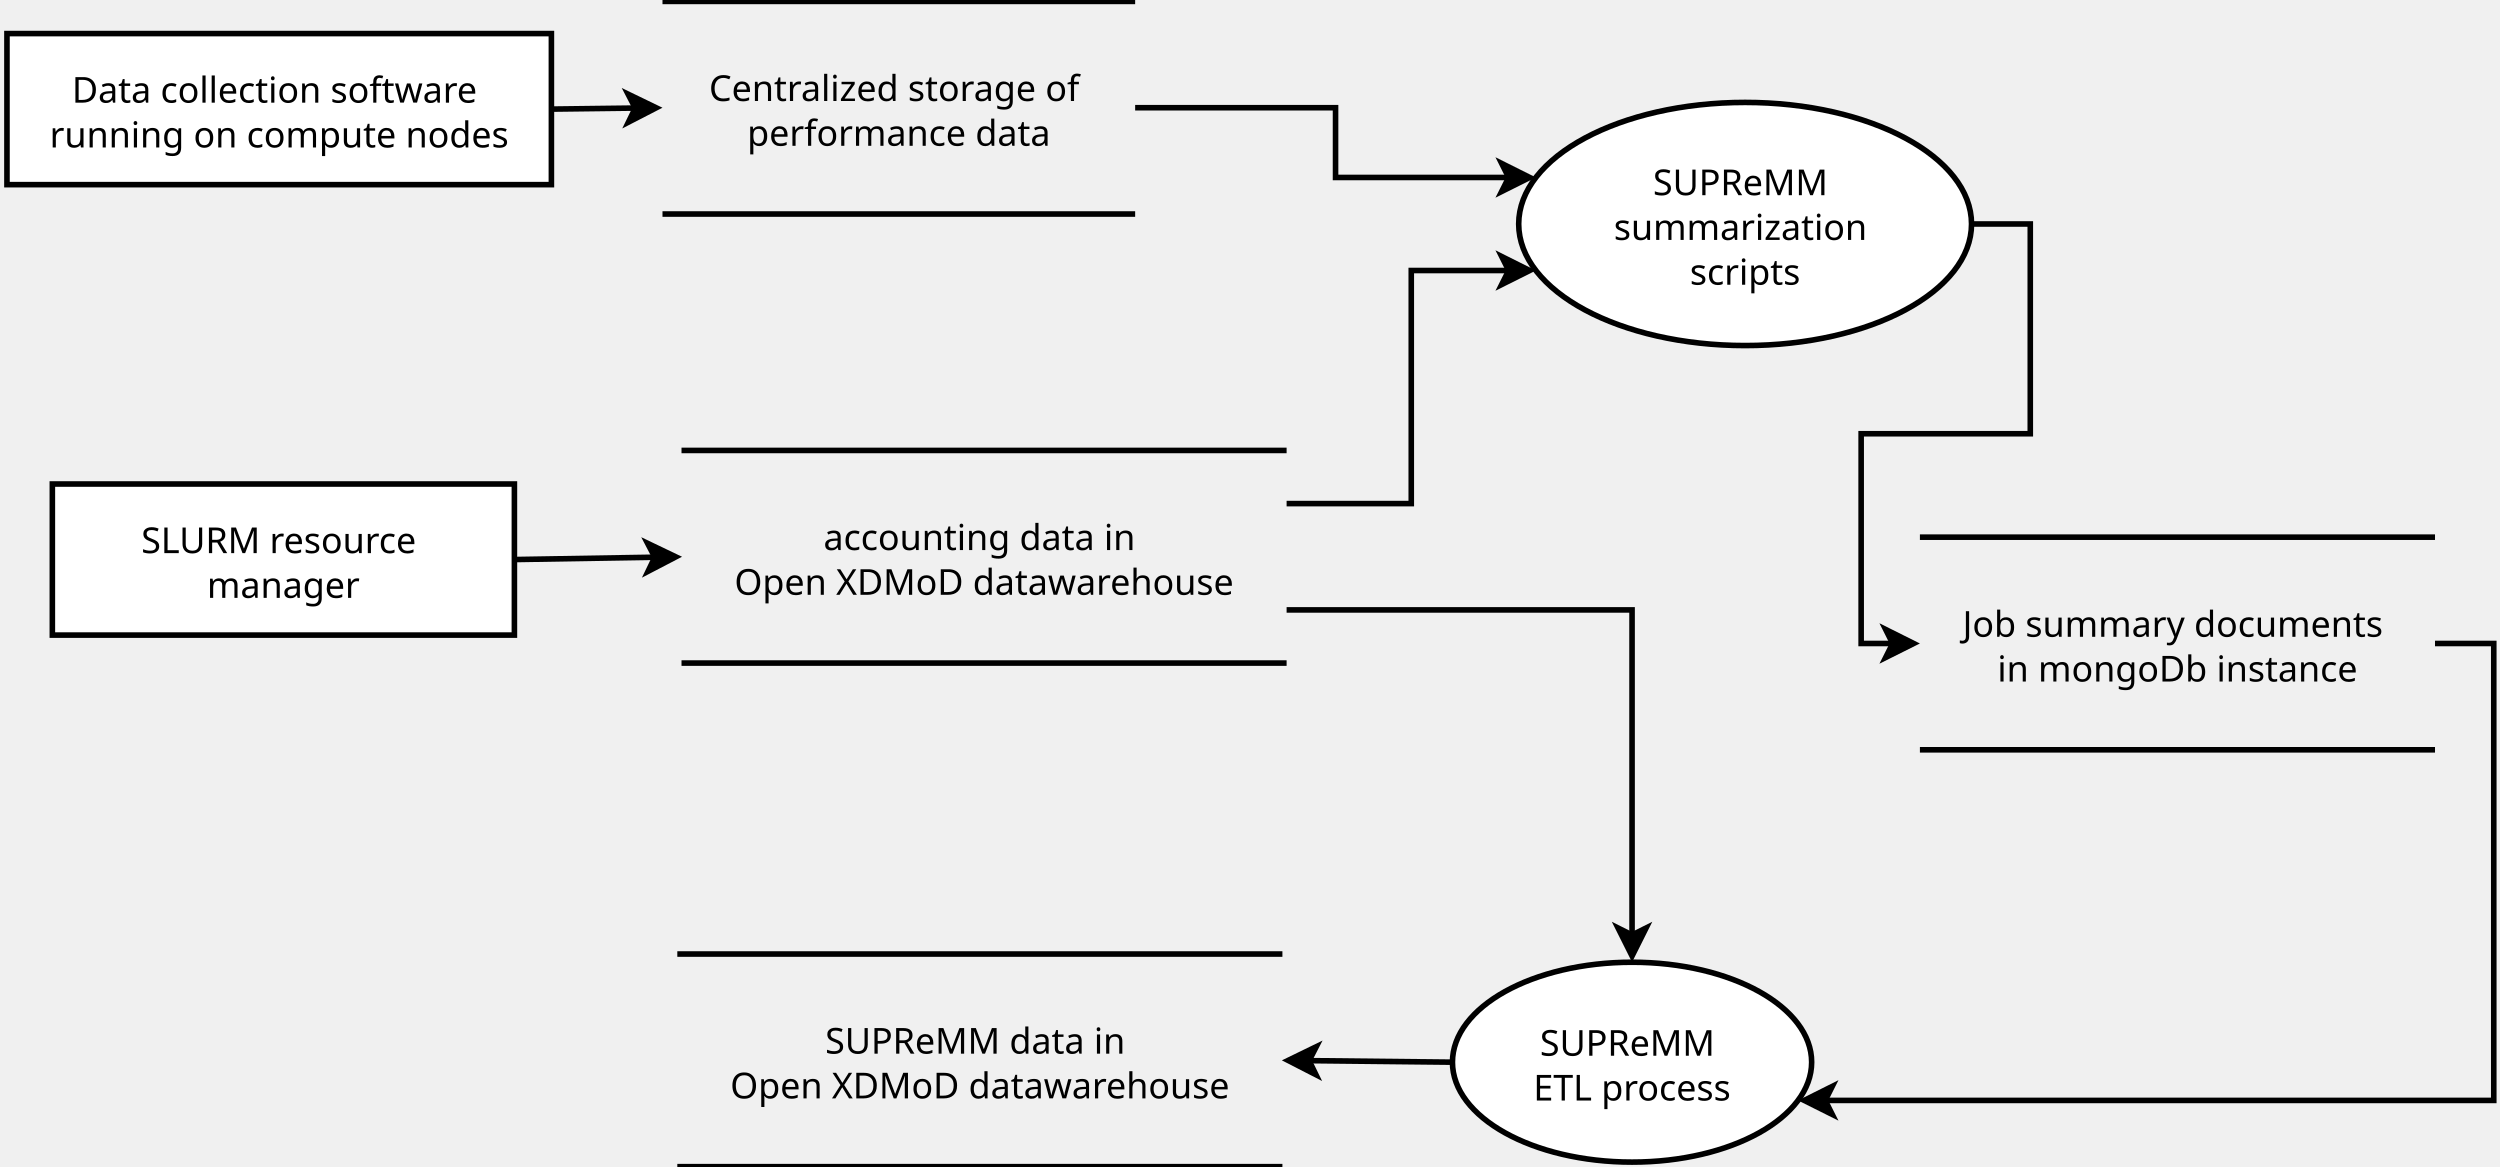
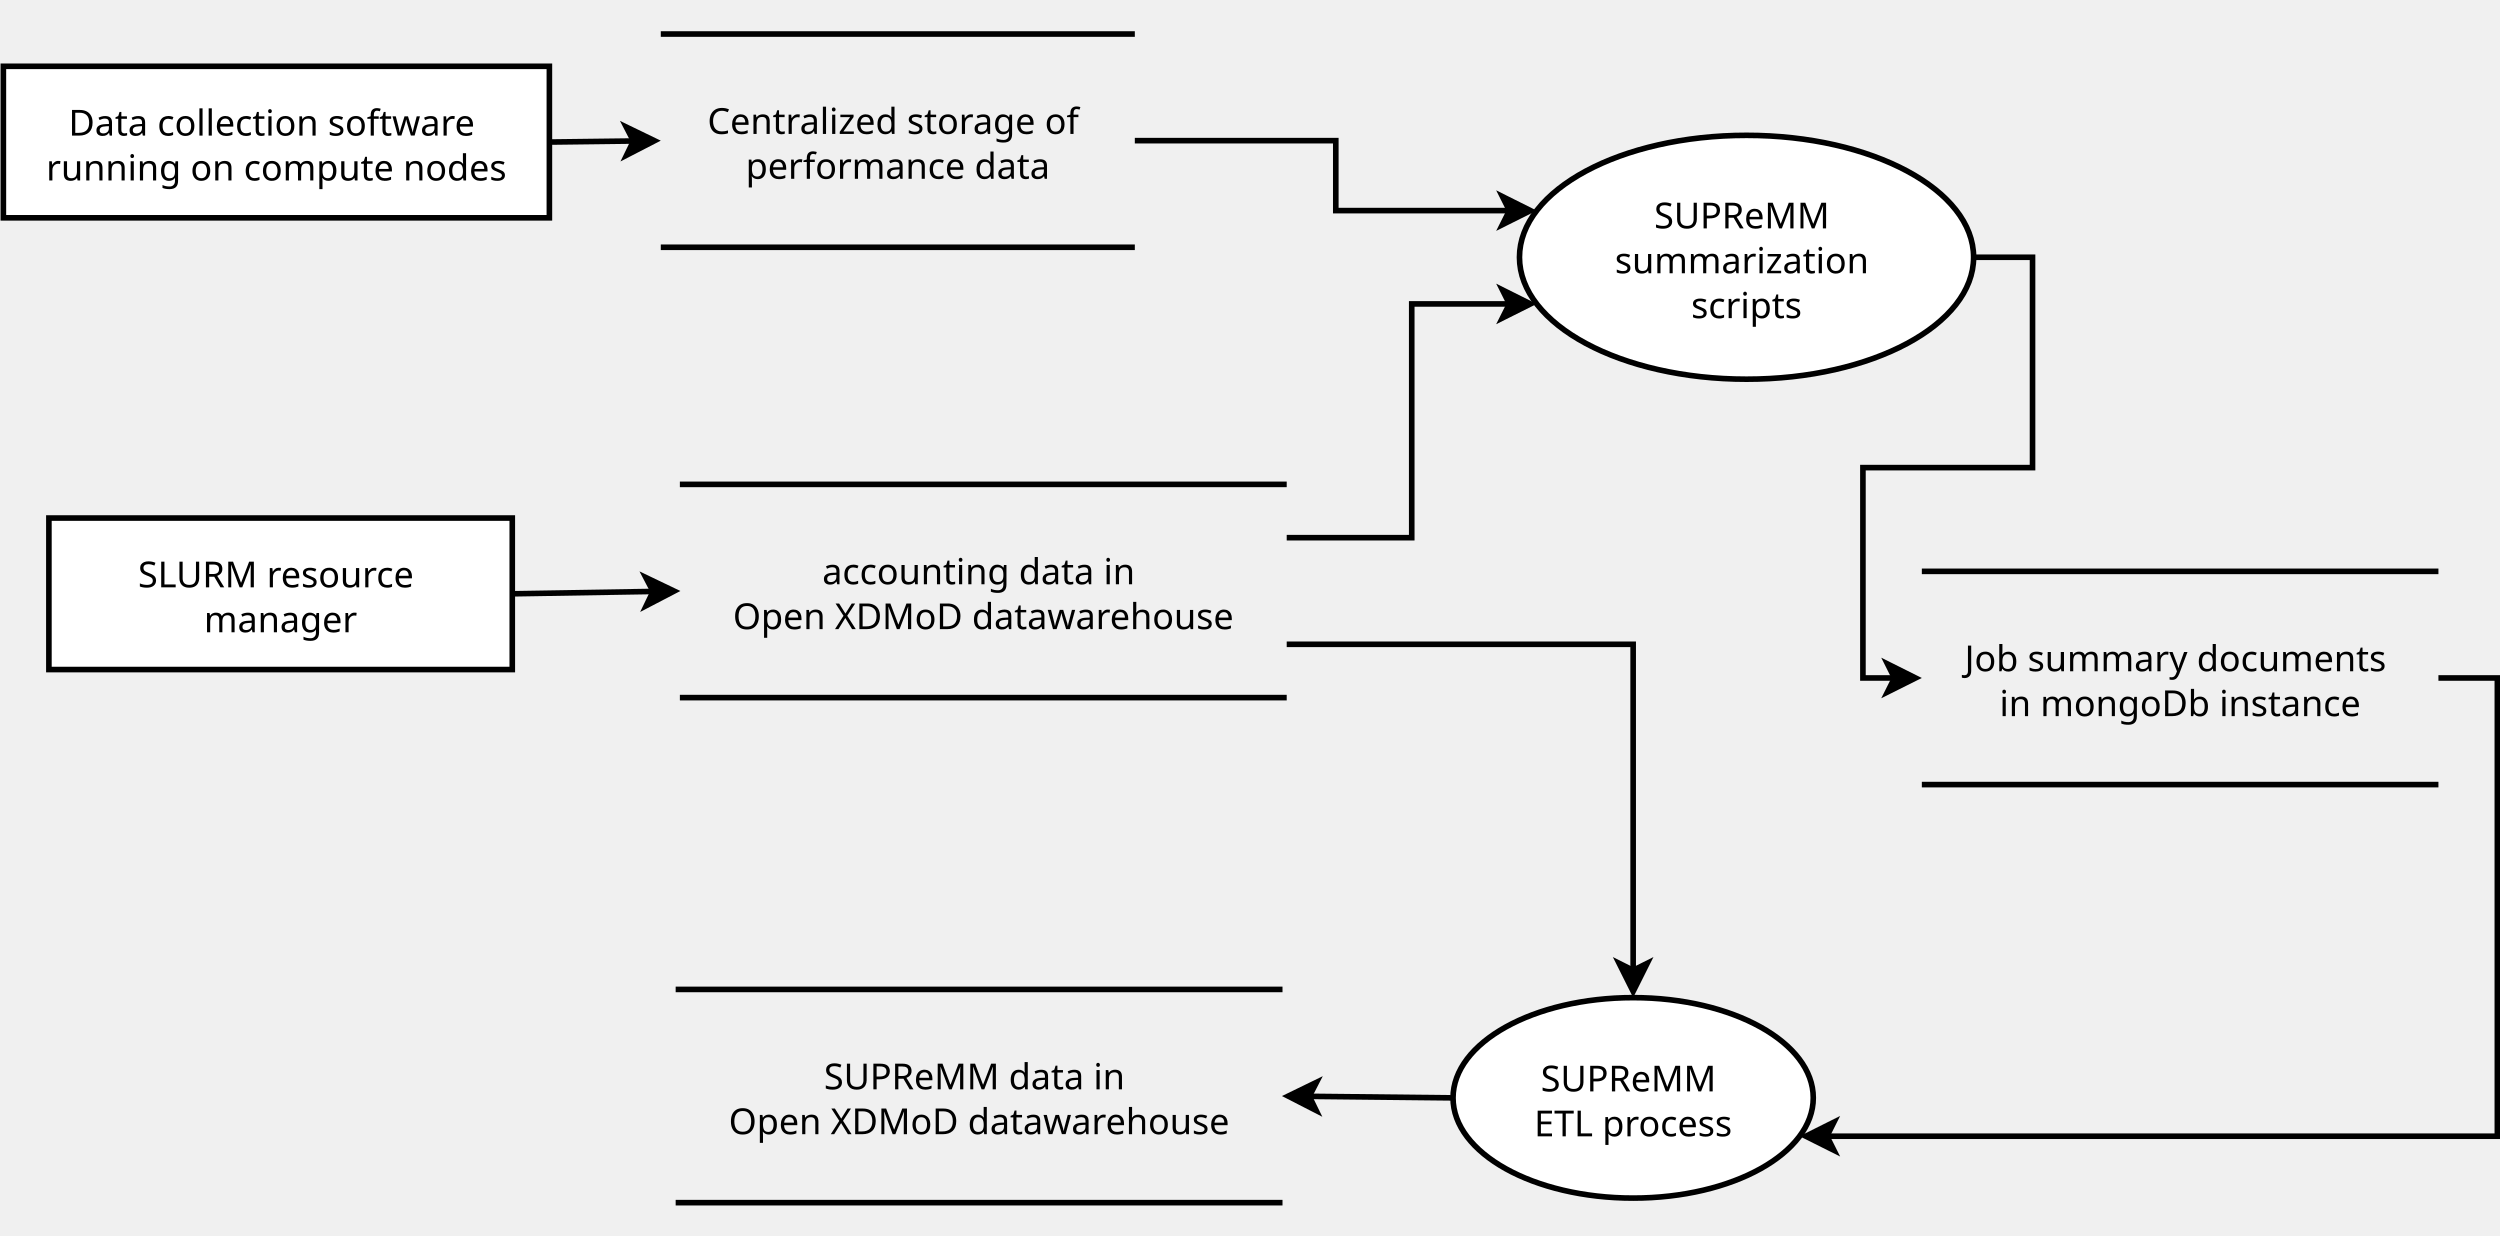
- <svg xmlns="http://www.w3.org/2000/svg" width="45cm" height="21cm" viewBox="92 40 891 417">
+ <svg xmlns="http://www.w3.org/2000/svg" width="850px" height="420px" viewBox="92 40 891 417">
  <text font-size="12.8" style="fill: #000000;text-anchor:start;font-family:sans-serif;font-style:normal;font-weight:normal" x="211" y="71">
    <tspan x="211" y="71" />
  </text>
  <g>
    <line style="fill: none; fill-opacity:0; stroke-width: 2; stroke: #000000" x1="327.506" y1="116.5" x2="496.45" y2="116.5" />
    <line style="fill: none; fill-opacity:0; stroke-width: 2; stroke: #000000" x1="327.506" y1="40.5" x2="496.45" y2="40.5" />
    <text font-size="12.8" style="fill: #000000;text-anchor:middle;font-family:sans-serif;font-style:normal;font-weight:normal" x="411.978" y="76.1">
      <tspan x="411.978" y="76.1">Centralized storage of</tspan>
      <tspan x="411.978" y="92.1">performance data</tspan>
    </text>
  </g>
  <g>
    <line style="fill: none; fill-opacity:0; stroke-width: 2; stroke: #000000" x1="334.306" y1="277" x2="550.584" y2="277" />
    <line style="fill: none; fill-opacity:0; stroke-width: 2; stroke: #000000" x1="334.306" y1="201" x2="550.584" y2="201" />
    <text font-size="12.8" style="fill: #000000;text-anchor:middle;font-family:sans-serif;font-style:normal;font-weight:normal" x="442.445" y="236.6">
      <tspan x="442.445" y="236.6">accounting data in </tspan>
      <tspan x="442.445" y="252.6">Open XDMoD datawarehouse</tspan>
    </text>
  </g>
  <g>
    <rect style="fill: #ffffff" x="109.425" y="213" width="165.15" height="54" />
    <rect style="fill: none; fill-opacity:0; stroke-width: 2; stroke: #000000" x="109.425" y="213" width="165.15" height="54" />
    <text font-size="12.8" style="fill: #000000;text-anchor:middle;font-family:sans-serif;font-style:normal;font-weight:normal" x="192" y="237.7">
      <tspan x="192" y="237.7">SLURM resource</tspan>
      <tspan x="192" y="253.7">manager</tspan>
    </text>
  </g>
  <g>
    <rect style="fill: #ffffff" x="93.2" y="52" width="194.6" height="54" />
    <rect style="fill: none; fill-opacity:0; stroke-width: 2; stroke: #000000" x="93.2" y="52" width="194.6" height="54" />
    <text font-size="12.8" style="fill: #000000;text-anchor:middle;font-family:sans-serif;font-style:normal;font-weight:normal" x="190.5" y="76.7">
      <tspan x="190.5" y="76.7">Data collection software</tspan>
      <tspan x="190.5" y="92.7">running on compute nodes</tspan>
    </text>
  </g>
  <g>
    <line style="fill: none; fill-opacity:0; stroke-width: 2; stroke: #000000" x1="287.8" y1="79" x2="317.771" y2="78.623" />
    <polygon style="fill: #000000" points="325.27,78.528 315.334,83.654 317.771,78.623 315.208,73.654 " />
    <polygon style="fill: none; fill-opacity:0; stroke-width: 2; stroke: #000000" points="325.27,78.528 315.334,83.654 317.771,78.623 315.208,73.654 " />
  </g>
  <g>
    <line style="fill: none; fill-opacity:0; stroke-width: 2; stroke: #000000" x1="274.574" y1="240" x2="324.765" y2="239.162" />
    <polygon style="fill: #000000" points="332.264,239.037 322.349,244.203 324.765,239.162 322.182,234.205 " />
    <polygon style="fill: none; fill-opacity:0; stroke-width: 2; stroke: #000000" points="332.264,239.037 322.349,244.203 324.765,239.162 322.182,234.205 " />
  </g>
  <g>
    <ellipse style="fill: #ffffff" cx="714.467" cy="120.06" rx="80.927" ry="43.454" />
    <ellipse style="fill: none; fill-opacity:0; stroke-width: 2; stroke: #000000" cx="714.467" cy="120.06" rx="80.927" ry="43.454" />
    <text font-size="12.8" style="fill: #000000;text-anchor:middle;font-family:sans-serif;font-style:normal;font-weight:normal" x="714.467" y="109.76">
      <tspan x="714.467" y="109.76">SUPReMM</tspan>
      <tspan x="714.467" y="125.76">summarization</tspan>
      <tspan x="714.467" y="141.76">scripts</tspan>
    </text>
  </g>
  <g>
    <line style="fill: none; fill-opacity:0; stroke-width: 2; stroke: #000000" x1="776.944" y1="308" x2="961.055" y2="308" />
    <line style="fill: none; fill-opacity:0; stroke-width: 2; stroke: #000000" x1="776.944" y1="232" x2="961.055" y2="232" />
    <text font-size="12.8" style="fill: #000000;text-anchor:middle;font-family:sans-serif;font-style:normal;font-weight:normal" x="869" y="267.6">
      <tspan x="869" y="267.6">Job summary documents</tspan>
      <tspan x="869" y="283.6">in mongoDb instance</tspan>
    </text>
  </g>
  <g>
    <ellipse style="fill: #ffffff" cx="674.058" cy="419.652" rx="64.192" ry="35.72" />
    <ellipse style="fill: none; fill-opacity:0; stroke-width: 2; stroke: #000000" cx="674.058" cy="419.652" rx="64.192" ry="35.72" />
    <text font-size="12.8" style="fill: #000000;text-anchor:middle;font-family:sans-serif;font-style:normal;font-weight:normal" x="674.058" y="417.352">
      <tspan x="674.058" y="417.352">SUPReMM </tspan>
      <tspan x="674.058" y="433.352">ETL process </tspan>
    </text>
  </g>
  <g>
    <polyline style="fill: none; fill-opacity:0; stroke-width: 2; stroke: #000000" points="961.055,270 982.055,270 982.055,433.321 743.099,433.321 " />
    <polygon style="fill: #000000" points="735.599,433.321 745.599,428.321 743.099,433.321 745.599,438.321 " />
    <polygon style="fill: none; fill-opacity:0; stroke-width: 2; stroke: #000000" points="735.599,433.321 745.599,428.321 743.099,433.321 745.599,438.321 " />
  </g>
  <g>
    <line style="fill: none; fill-opacity:0; stroke-width: 2; stroke: #000000" x1="332.806" y1="457" x2="549.084" y2="457" />
    <line style="fill: none; fill-opacity:0; stroke-width: 2; stroke: #000000" x1="332.806" y1="381" x2="549.084" y2="381" />
    <text font-size="12.8" style="fill: #000000;text-anchor:middle;font-family:sans-serif;font-style:normal;font-weight:normal" x="440.945" y="416.6">
      <tspan x="440.945" y="416.6">SUPReMM data in </tspan>
      <tspan x="440.945" y="432.6">Open XDMoD datawarehouse</tspan>
    </text>
  </g>
  <g>
    <line style="fill: none; fill-opacity:0; stroke-width: 2; stroke: #000000" x1="609.866" y1="419.652" x2="558.624" y2="419.104" />
    <polygon style="fill: #000000" points="551.124,419.024 561.177,414.131 558.624,419.104 561.07,424.131 " />
    <polygon style="fill: none; fill-opacity:0; stroke-width: 2; stroke: #000000" points="551.124,419.024 561.177,414.131 558.624,419.104 561.07,424.131 " />
  </g>
  <g>
    <polyline style="fill: none; fill-opacity:0; stroke-width: 2; stroke: #000000" points="550.584,220 595.142,220 595.142,136.69 629.964,136.69 " />
    <polygon style="fill: #000000" points="637.464,136.69 627.464,141.69 629.964,136.69 627.464,131.69 " />
    <polygon style="fill: none; fill-opacity:0; stroke-width: 2; stroke: #000000" points="637.464,136.69 627.464,141.69 629.964,136.69 627.464,131.69 " />
  </g>
  <g>
    <polyline style="fill: none; fill-opacity:0; stroke-width: 2; stroke: #000000" points="496.45,78.5 568.075,78.5 568.075,103.431 629.964,103.431 " />
    <polygon style="fill: #000000" points="637.464,103.431 627.464,108.431 629.964,103.431 627.464,98.431 " />
    <polygon style="fill: none; fill-opacity:0; stroke-width: 2; stroke: #000000" points="637.464,103.431 627.464,108.431 629.964,103.431 627.464,98.431 " />
  </g>
  <g>
    <polyline style="fill: none; fill-opacity:0; stroke-width: 2; stroke: #000000" points="795.395,120.06 816.395,120.06 816.395,195.03 755.944,195.03 755.944,270 767.208,270 " />
    <polygon style="fill: #000000" points="774.708,270 764.708,275 767.208,270 764.708,265 " />
    <polygon style="fill: none; fill-opacity:0; stroke-width: 2; stroke: #000000" points="774.708,270 764.708,275 767.208,270 764.708,265 " />
  </g>
  <g>
    <polyline style="fill: none; fill-opacity:0; stroke-width: 2; stroke: #000000" points="550.584,258 674.058,258 674.058,374.196 " />
    <polygon style="fill: #000000" points="674.058,381.696 669.058,371.696 674.058,374.196 679.058,371.696 " />
    <polygon style="fill: none; fill-opacity:0; stroke-width: 2; stroke: #000000" points="674.058,381.696 669.058,371.696 674.058,374.196 679.058,371.696 " />
  </g>
</svg>
